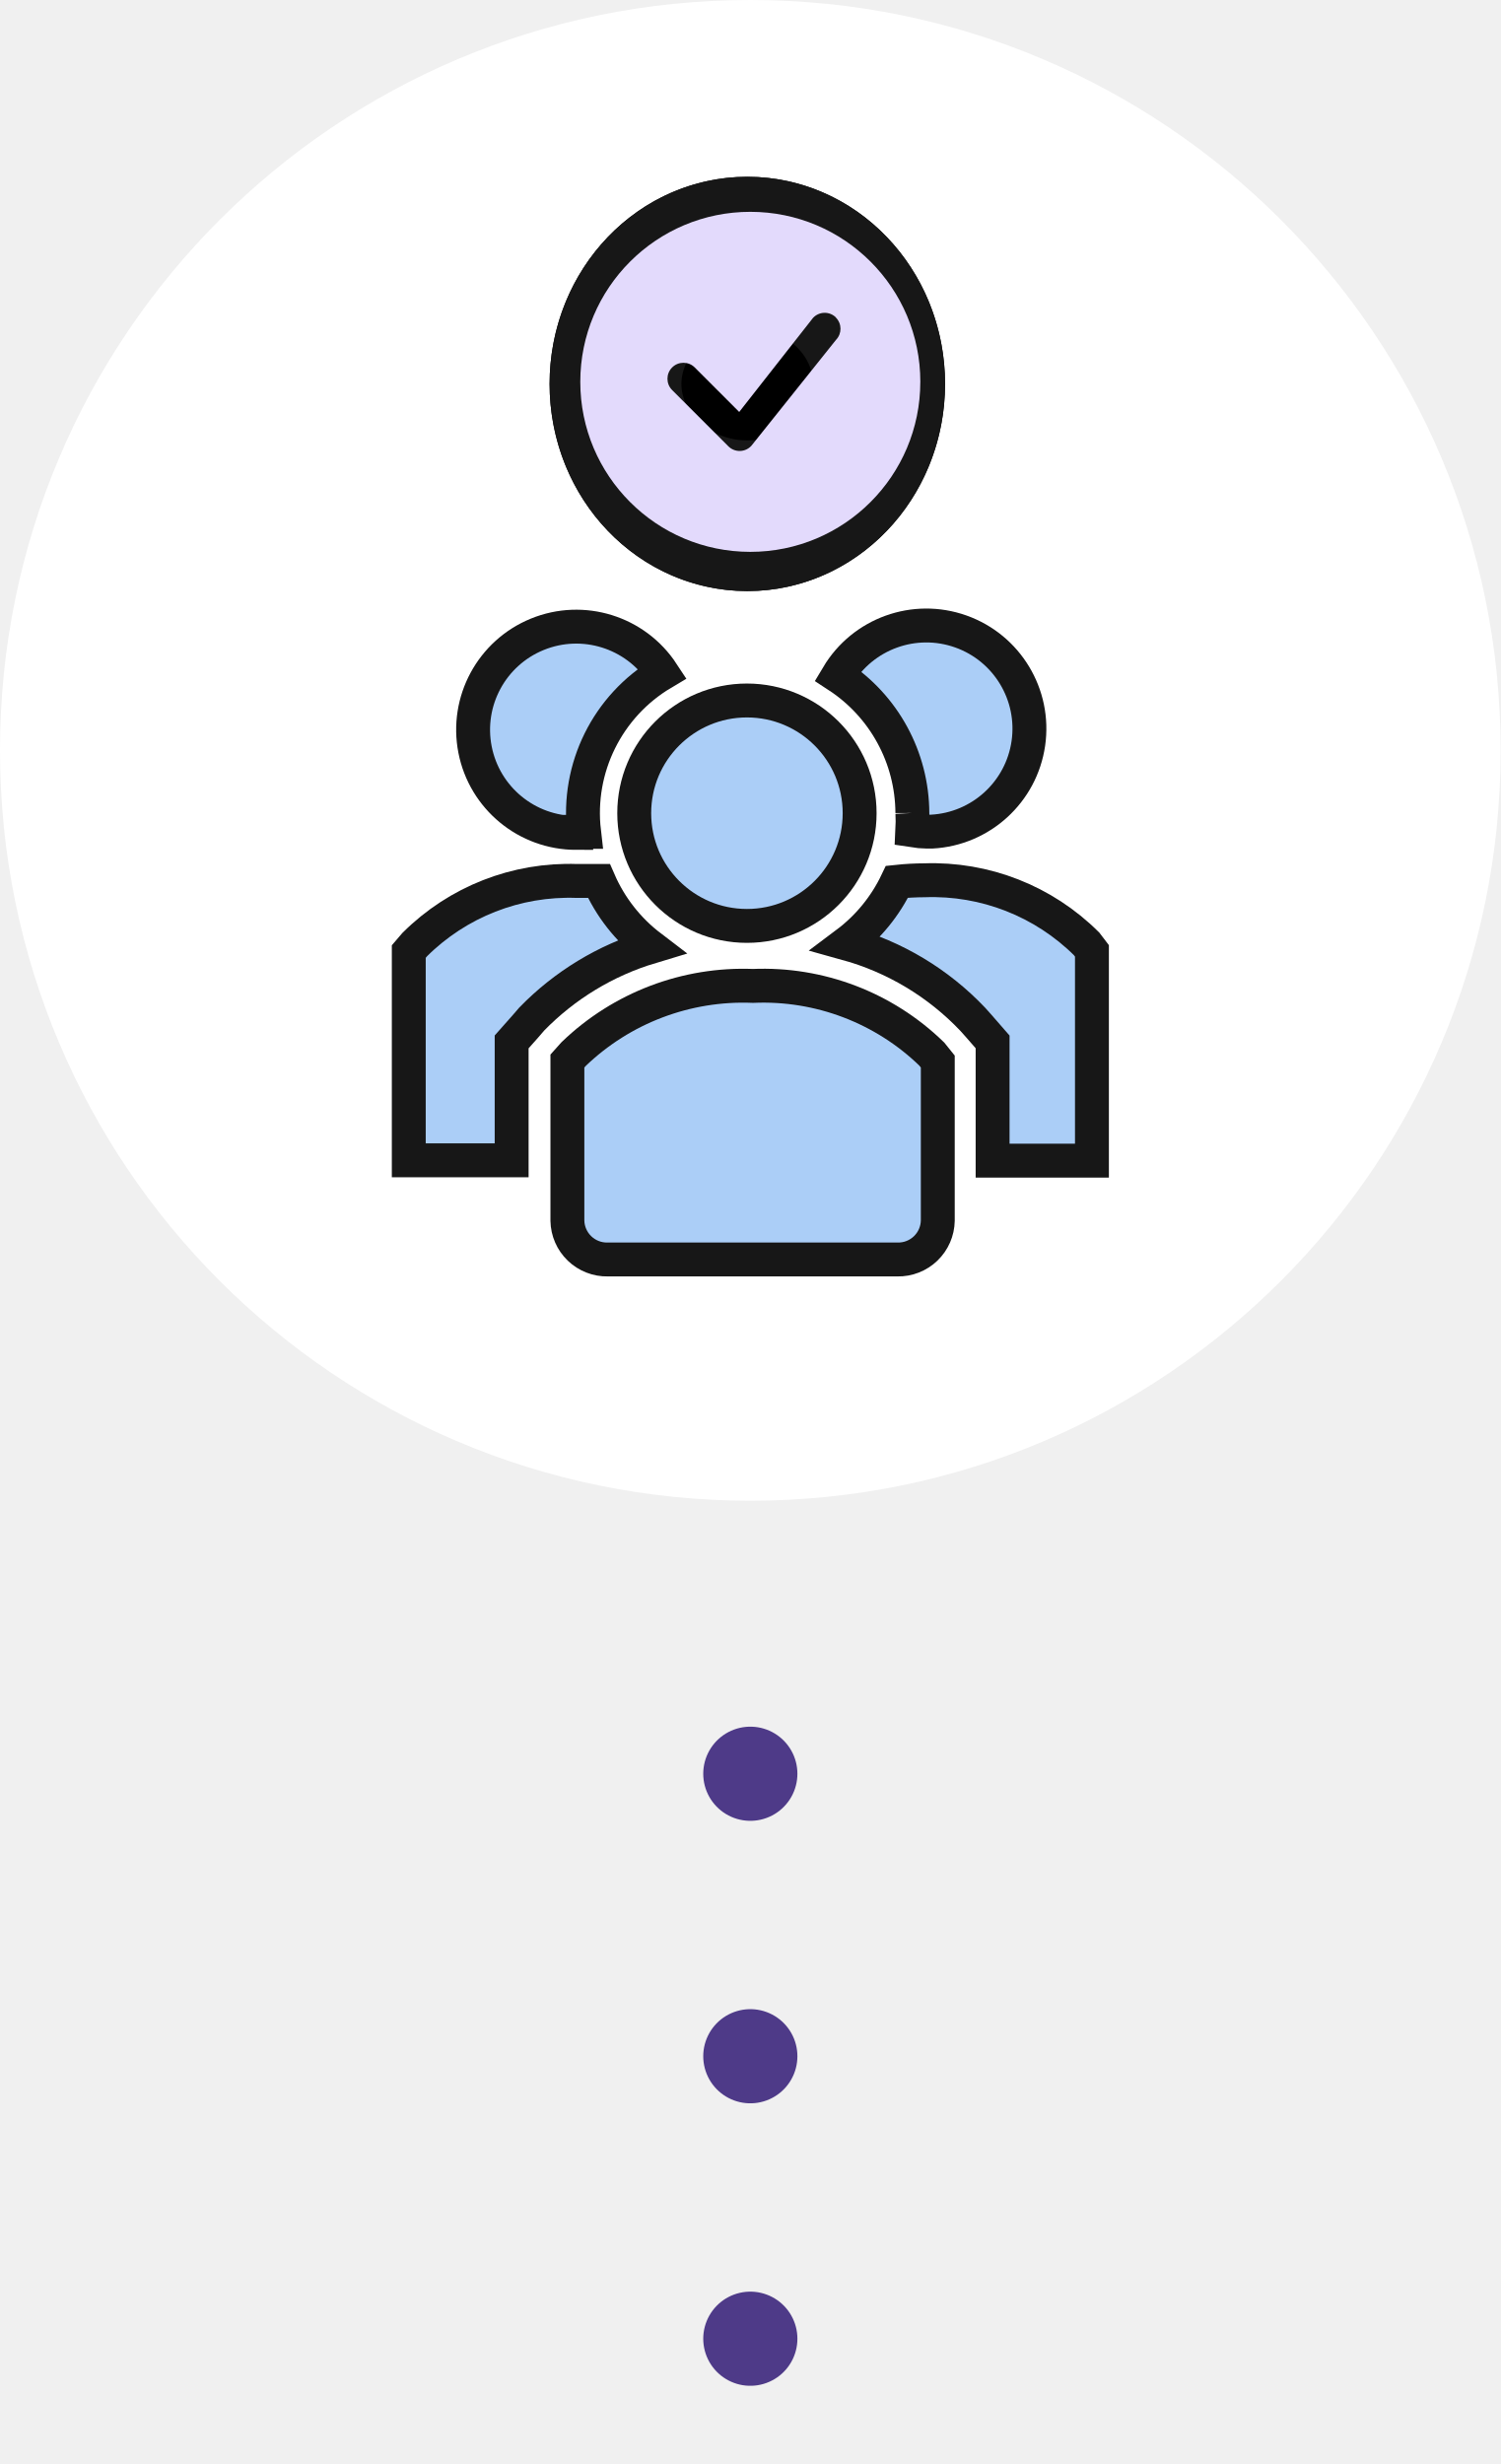
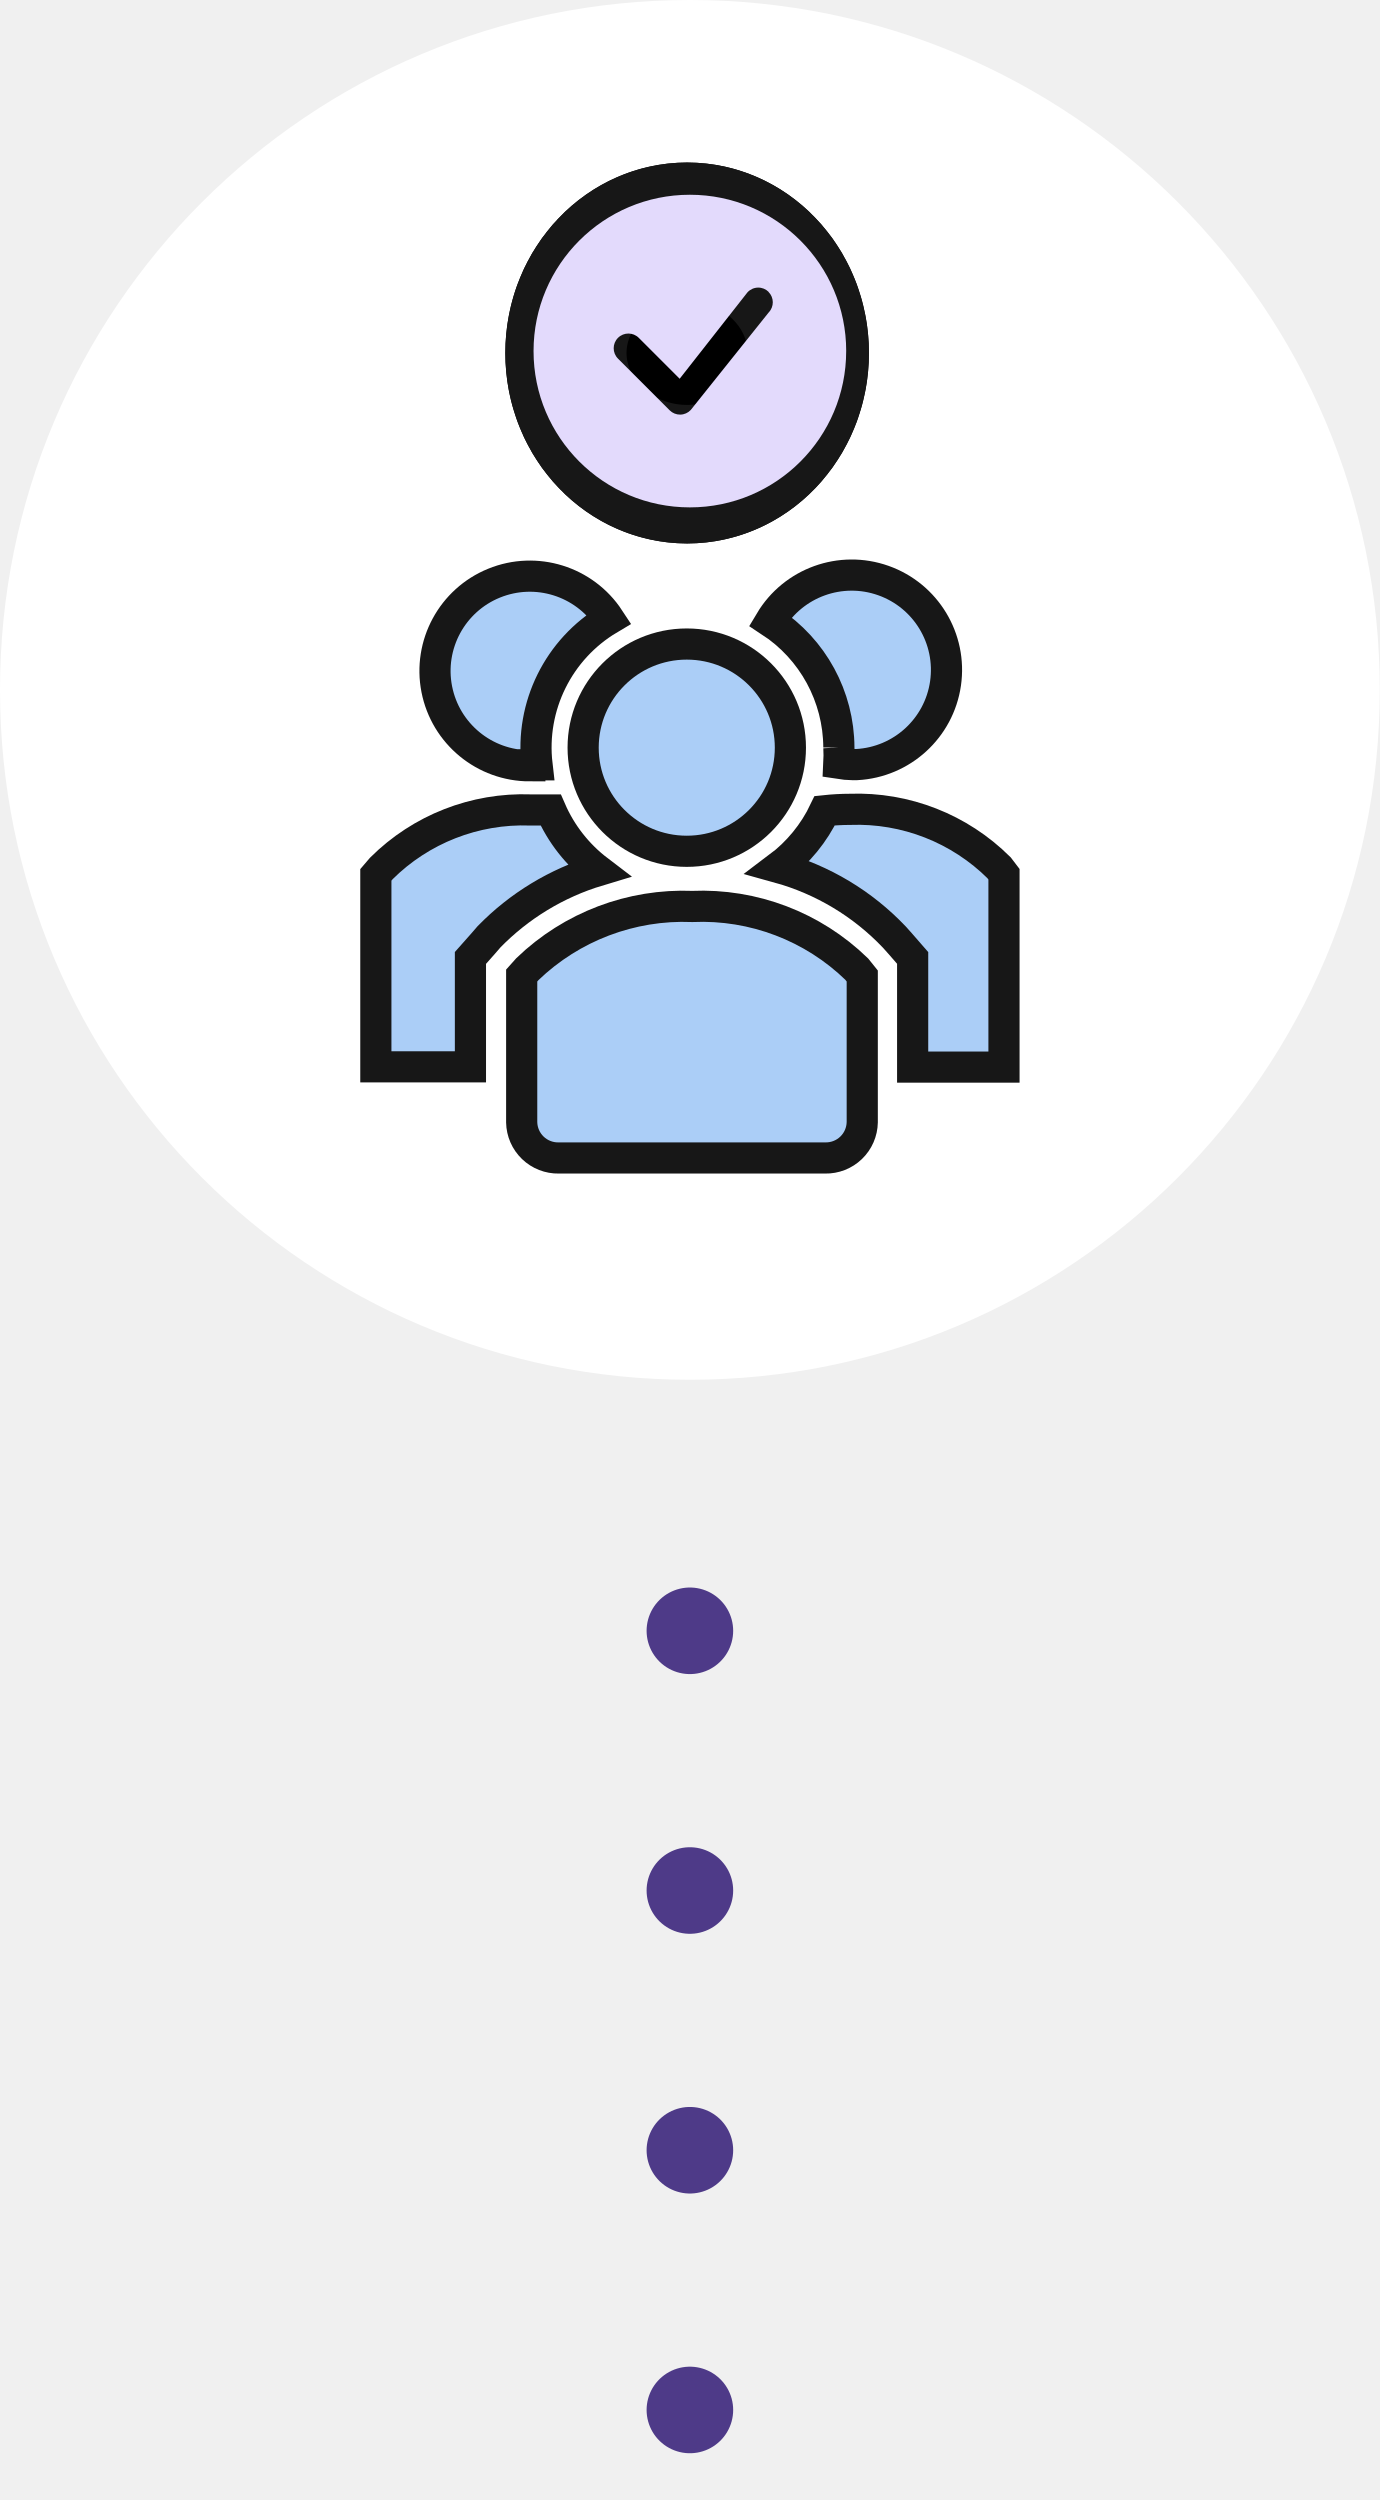
- <svg xmlns="http://www.w3.org/2000/svg" width="79.689" height="130.839" viewBox="0 0 79.689 130.839">
+ <svg xmlns="http://www.w3.org/2000/svg" width="79.689" height="144.387" viewBox="0 0 79.689 144.387">
  <g id="グループ_1626" data-name="グループ 1626" transform="translate(-261 -11420.613)">
-     <line id="線_20" data-name="線 20" y2="34.152" transform="translate(300.844 11514.8)" fill="none" stroke="#4e3a88" stroke-linecap="round" stroke-width="5" stroke-dasharray="0 15" />
+     <line id="線_20" data-name="線 20" y2="47.7" transform="translate(300.844 11514.8)" fill="none" stroke="#4e3a88" stroke-linecap="round" stroke-width="5" stroke-dasharray="0 15" />
    <g id="グループ_1035" data-name="グループ 1035" transform="translate(261 11420.613)">
      <circle id="楕円形_5" data-name="楕円形 5" cx="39.844" cy="39.844" r="39.844" transform="translate(0 0)" fill="#fff" />
      <g id="users-solid" transform="translate(21.709 33.213)">
        <path id="パス_2031" data-name="パス 2031" d="M33.867,86H32.7a11.608,11.608,0,0,0-8.609,3.374l-.321.375v11.086h5.463V94.546l.736-.83.335-.388A14.728,14.728,0,0,1,36.612,89.5,8.823,8.823,0,0,1,33.867,86Z" transform="translate(-23.772 -72.434)" fill="#abcef7" stroke="#171717" stroke-width="1.8" />
        <path id="パス_2032" data-name="パス 2032" d="M129.047,89.218a11.608,11.608,0,0,0-8.609-3.374,14.017,14.017,0,0,0-1.459.08A8.824,8.824,0,0,1,116.3,89.2,14.608,14.608,0,0,1,123,93.221l.335.375.723.83v6.306h5.275V89.593Z" transform="translate(-93.057 -72.314)" fill="#abcef7" stroke="#171717" stroke-width="1.8" />
        <path id="パス_2033" data-name="パス 2033" d="M42.83,43.143h.415a8.636,8.636,0,0,1,4.164-8.422A5.476,5.476,0,1,0,42.83,43.2Z" transform="translate(-33.939 -32.185)" fill="#abcef7" stroke="#171717" stroke-width="1.8" />
        <path id="パス_2034" data-name="パス 2034" d="M118.4,41.963a8.759,8.759,0,0,1,0,.924,5.476,5.476,0,0,0,.777.067h.254a5.476,5.476,0,1,0-4.994-8.274,8.743,8.743,0,0,1,3.963,7.284Z" transform="translate(-91.66 -32.008)" fill="#abcef7" stroke="#171717" stroke-width="1.8" />
        <circle id="楕円形_12" data-name="楕円形 12" cx="5.985" cy="5.985" r="5.985" transform="translate(11.97 3.983)" fill="#abcef7" stroke="#171717" stroke-width="1.8" />
        <path id="パス_2035" data-name="パス 2035" d="M67.152,108.163a12.974,12.974,0,0,0-9.52,3.615l-.335.375v8.475a2.1,2.1,0,0,0,2.142,2.062H74.824a2.1,2.1,0,0,0,2.142-2.062V112.18l-.321-.4A12.827,12.827,0,0,0,67.152,108.163Z" transform="translate(-48.876 -89.024)" fill="#abcef7" stroke="#171717" stroke-width="1.8" />
      </g>
      <g id="グループ_1042" data-name="グループ 1042" transform="translate(29.218 9.735)">
        <g id="グループ_1040" data-name="グループ 1040" transform="translate(0 0)">
          <g id="楕円形_13" data-name="楕円形 13" transform="translate(-0.033 -0.348)" stroke="#171717" stroke-width="14">
            <ellipse cx="10.5" cy="11" rx="10.5" ry="11" stroke="none" />
            <ellipse cx="10.5" cy="11" rx="3.5" ry="4" fill="none" />
          </g>
        </g>
        <g id="check-circle-fill" transform="translate(1.598 1.513)">
          <g id="グループ_1038" data-name="グループ 1038" transform="translate(0 0)">
            <path id="パス_2038" data-name="パス 2038" d="M18.055,9.028A9.028,9.028,0,1,1,9.028,0a9.028,9.028,0,0,1,9.028,9.028Zm-4.48-3.419a.846.846,0,0,0-1.219.025L8.438,10.627,6.076,8.264a.846.846,0,0,0-1.2,1.2l2.986,2.987a.846.846,0,0,0,1.218-.023l4.5-5.631a.846.846,0,0,0-.011-1.185Z" transform="translate(0 0)" fill="#e3dafc" />
          </g>
        </g>
      </g>
    </g>
  </g>
</svg>
